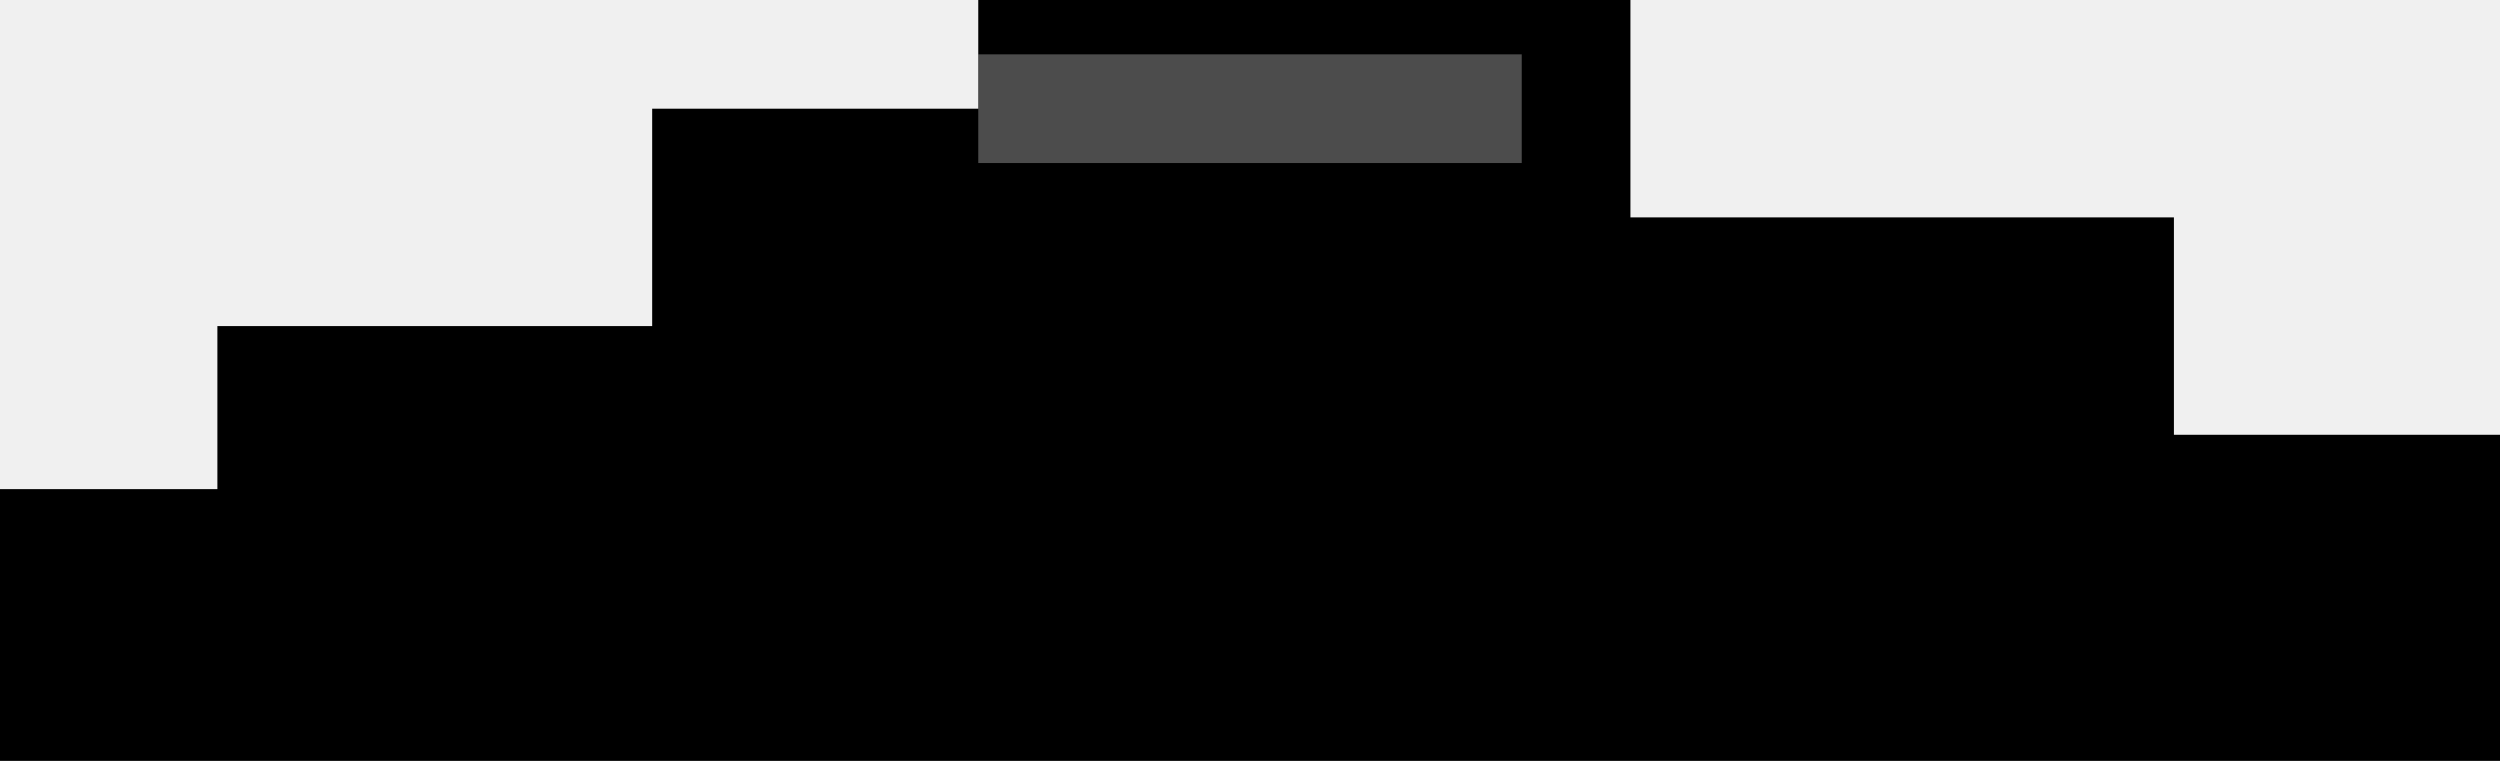
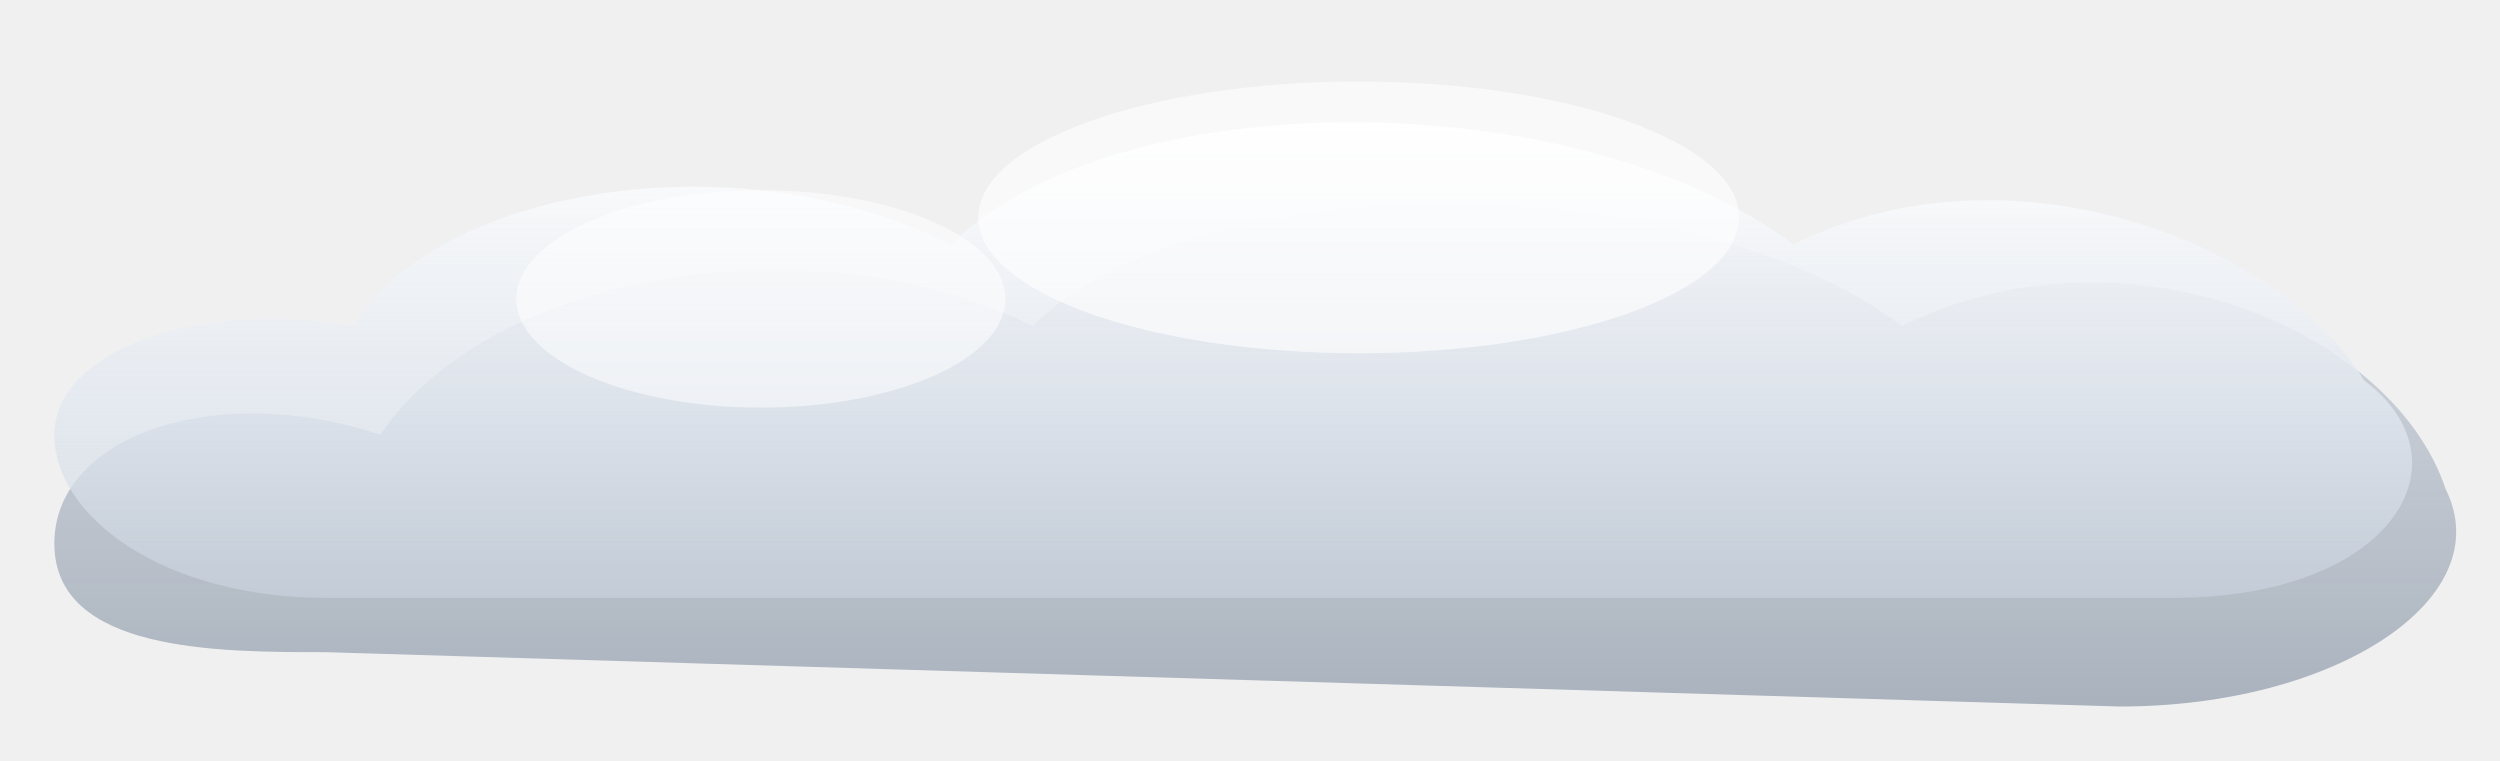
<svg xmlns="http://www.w3.org/2000/svg" viewBox="0 0 46 14" width="46" height="14">
-   <g fill="currentColor">
-     <path d="M12 2h14v12H12V2z M18 0h12v14H18V0z M28 4h12v10H28V4z M4 6h12v8H4V6z M0 9h8v5H0V9z M38 8h8v6h-8V8z" />
-     <rect x="18" y="1" width="10" height="2" fill="#FFFFFF" opacity="0.3" />
-   </g>
+   <defs>
+     <linearGradient id="cloudGrad" x1="0%" y1="0%" x2="0%" y2="100%">
+       <stop offset="0%" stop-color="#FFFFFF" stop-opacity="0.95" />
+       <stop offset="60%" stop-color="#E2E8F0" stop-opacity="0.8" />
+       <stop offset="100%" stop-color="#CBD5E1" stop-opacity="0.6" />
+     </linearGradient>
+     <linearGradient id="cloudUnder" x1="0%" y1="0%" x2="0%" y2="100%">
+       <stop offset="0%" stop-color="#94A3B8" stop-opacity="0.3" />
+       <stop offset="100%" stop-color="#64748B" stop-opacity="0.5" />
+     </linearGradient>
+   </defs>
+   <path d="M 6 12 C 4 12 1 12 1 10 C 1 8 4 7 7 8 C 9 5 15 4 19 6 C 22 3 31 3 35 6 C 39 4 44 6 45 9 C 46 11 43 13 39 13 Z" fill="url(#cloudUnder)" />
+   <path d="M 6 11 C 3 11 1 9.5 1 8 C 1 6.5 3.5 5.5 6.5 6 C 8 3.5 13.5 2.5 17.5 4.5 C 20.5 1.5 29 1.5 33 4.5 C 37 2.5 42 4.5 43.5 7 C 45.5 8.5 44 11 40 11 Z" fill="url(#cloudGrad)" />
+   <ellipse cx="25" cy="4" rx="7" ry="2.5" fill="#FFFFFF" opacity="0.6" />
+   <ellipse cx="14" cy="5.5" rx="4.5" ry="2" fill="#FFFFFF" opacity="0.5" />
</svg>
